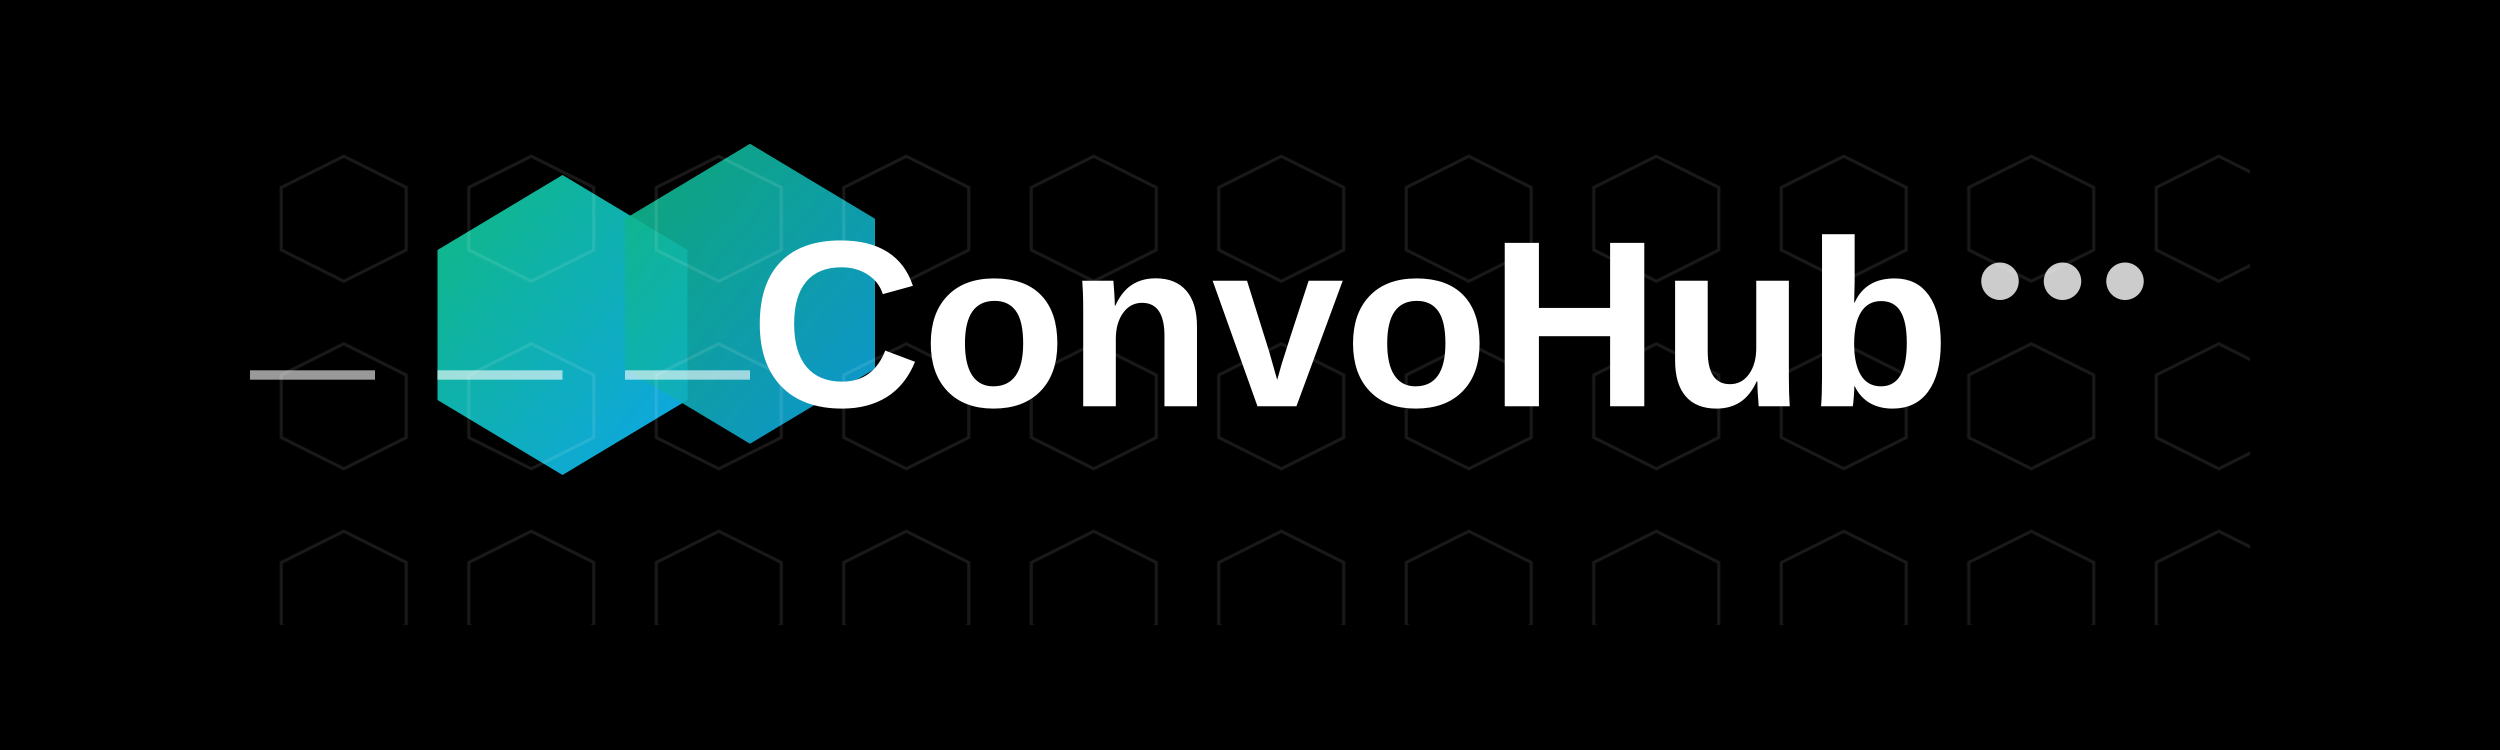
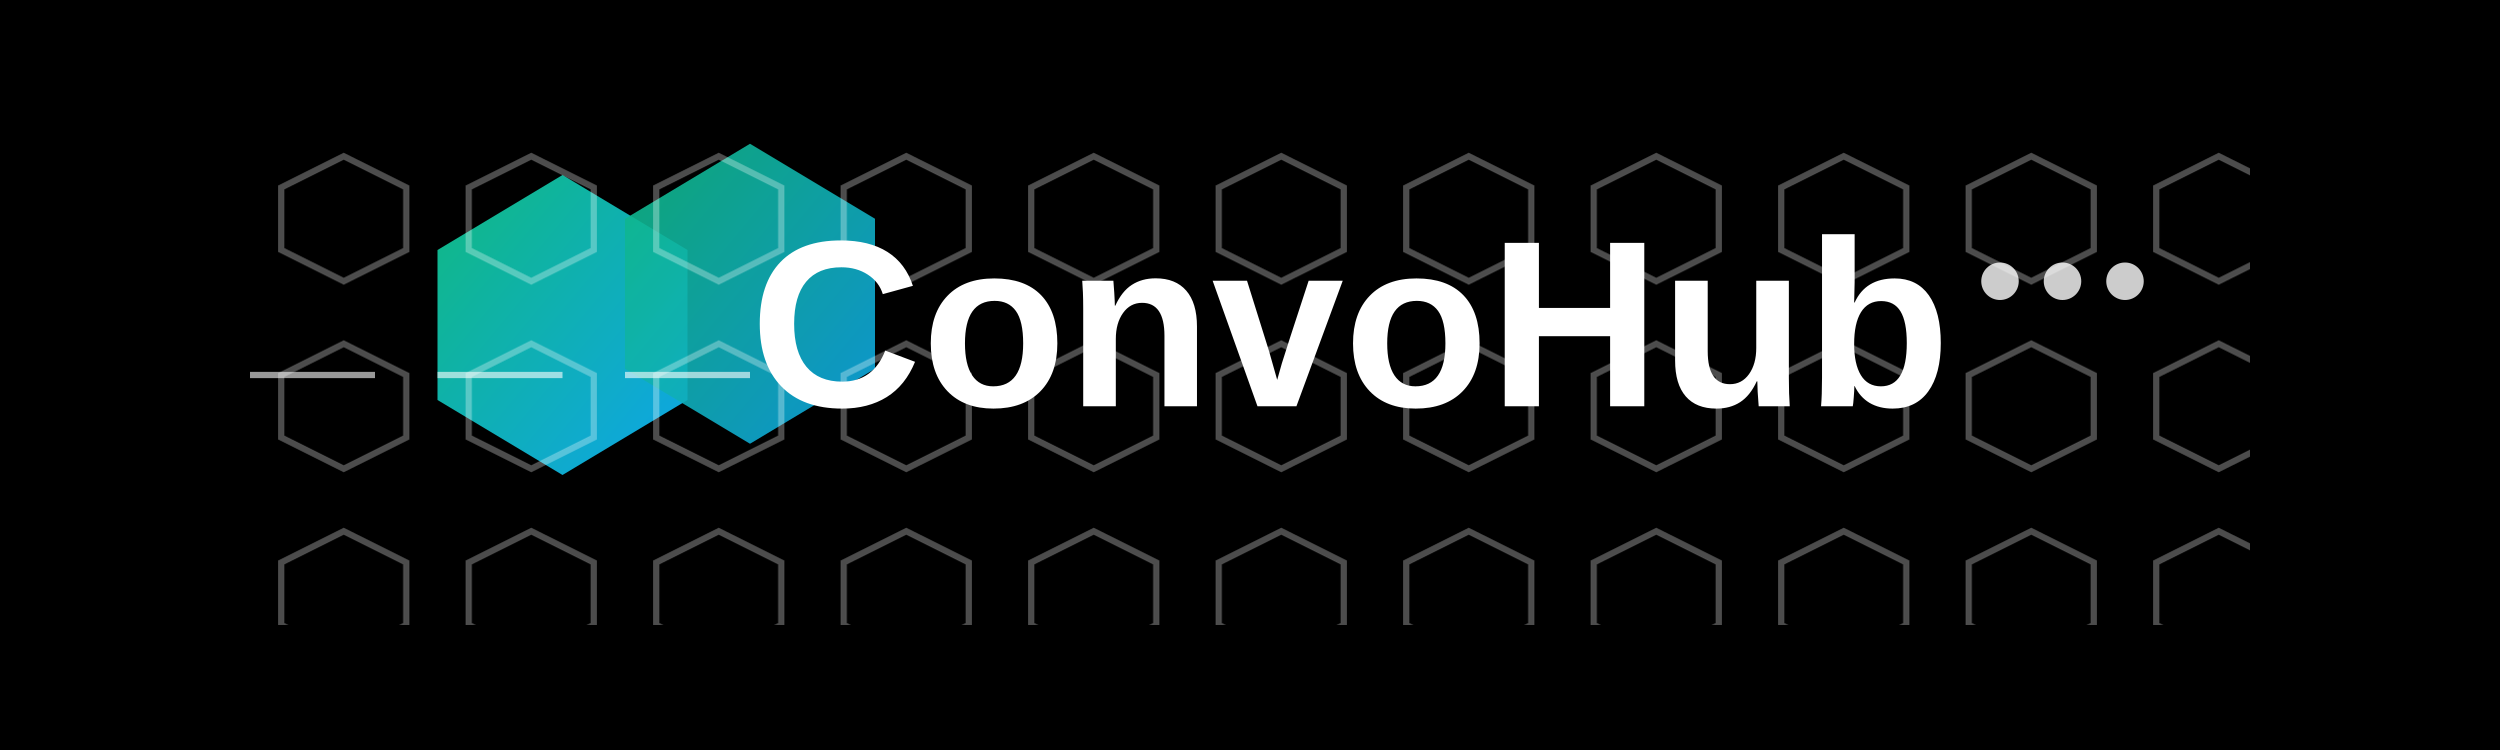
<svg xmlns="http://www.w3.org/2000/svg" viewBox="0 0 400 120">
  <rect x="0" y="0" width="400" height="120" fill="black" />
  <defs>
    <linearGradient id="logoGradient" x1="0%" y1="0%" x2="100%" y2="100%">
      <stop offset="0%" style="stop-color:#10B981" />
      <stop offset="100%" style="stop-color:#0EA5E9" />
    </linearGradient>
    <pattern id="hexPattern" x="0" y="0" width="30" height="30" patternUnits="userSpaceOnUse">
-       <path d="M15 5 L25 10 L25 20 L15 25 L5 20 L5 10 Z" fill="none" stroke="white" stroke-width="0.5" opacity="0.1" />
+       <path d="M15 5 L25 10 L25 20 L15 25 L5 20 L5 10 Z" fill="none" stroke="white" stroke-width="1" opacity="0.3" />
    </pattern>
  </defs>
  <g transform="translate(40, 20)">
    <path d="M30 20               L50 8               L70 20              L70 44               L50 56              L30 44 Z" fill="url(#logoGradient)" />
    <path d="M60 15              L80 3              L100 15              L100 39              L80 51              L60 39 Z" fill="url(#logoGradient)" opacity="0.9" />
    <rect x="0" y="0" width="320" height="80" fill="url(#hexPattern)" />
  </g>
  <g transform="translate(120, 35)">
    <text x="0" y="30" font-family="Arial, sans-serif" font-weight="bold" font-size="38">
      <tspan fill="white">ConvoHub</tspan>
    </text>
  </g>
-   <g transform="translate(40, 60)" stroke="white" stroke-width="1.5" opacity="0.6">
+   <g transform="translate(40, 60)" stroke="white" stroke-width="1" opacity="0.6">
    <line x1="0" y1="0" x2="20" y2="0" />
    <line x1="30" y1="0" x2="50" y2="0" />
    <line x1="60" y1="0" x2="80" y2="0" />
  </g>
  <circle cx="320" cy="45" r="3" fill="white" opacity="0.8" />
  <circle cx="330" cy="45" r="3" fill="white" opacity="0.8" />
  <circle cx="340" cy="45" r="3" fill="white" opacity="0.8" />
</svg>
